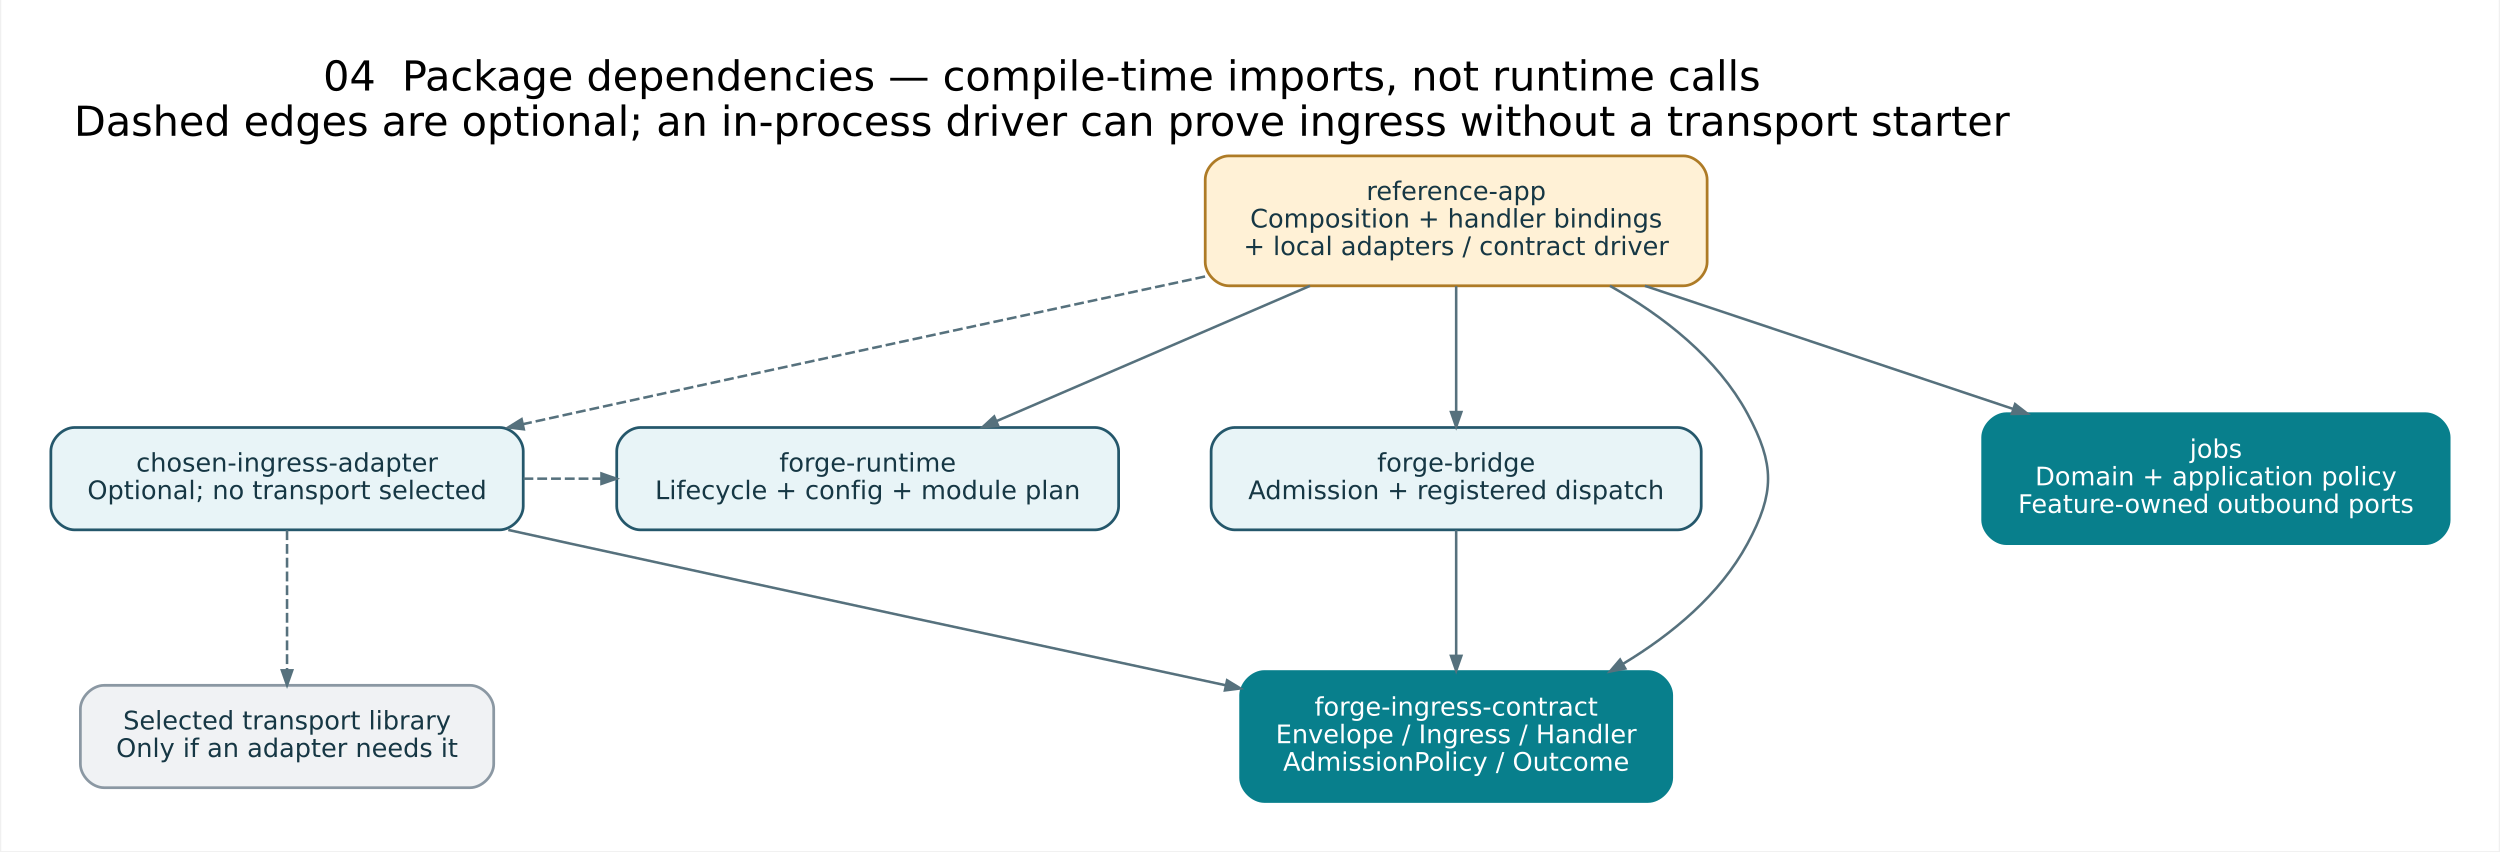
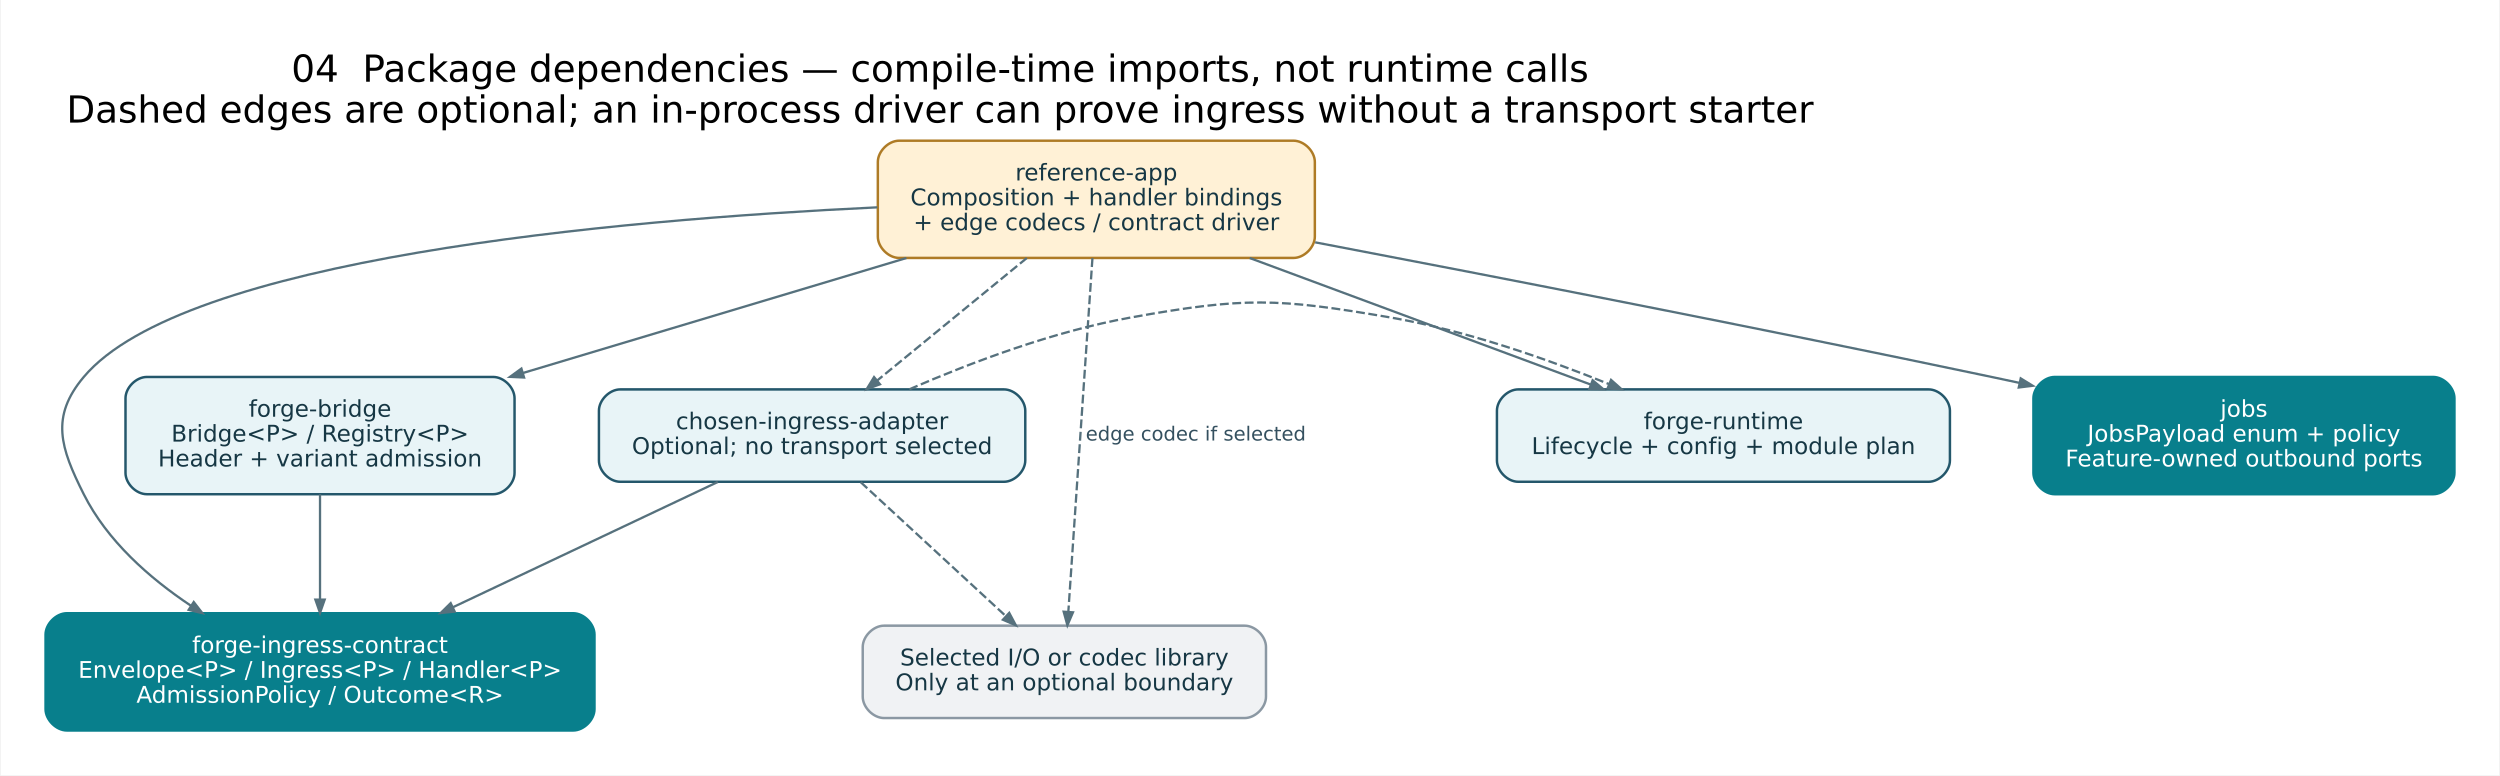
- <svg xmlns="http://www.w3.org/2000/svg" width="1269pt" height="432pt" viewBox="0.00 0.00 1268.90 432.40">
-   <g id="graph0" class="graph" transform="scale(1 1) rotate(0) translate(25.2 407.2)">
-     <polygon fill="white" stroke="transparent" points="-25.2,25.2 -25.2,-407.2 1243.7,-407.2 1243.7,25.2 -25.2,25.2" />
-     <text text-anchor="middle" x="503.5" y="-361.2" font-family="DejaVu Sans" font-size="21.00">04  Package dependencies — compile-time imports, not runtime calls</text>
-     <text text-anchor="middle" x="503.5" y="-338.2" font-family="DejaVu Sans" font-size="21.00">Dashed edges are optional; an in-process driver can prove ingress without a transport starter</text>
+ <svg xmlns="http://www.w3.org/2000/svg" width="1406pt" height="436pt" viewBox="0.00 0.00 1406.40 436.40">
+   <g id="graph0" class="graph" transform="scale(1 1) rotate(0) translate(25.2 411.2)">
+     <polygon fill="white" stroke="transparent" points="-25.2,25.2 -25.2,-411.2 1381.2,-411.2 1381.2,25.2 -25.2,25.2" />
+     <text text-anchor="middle" x="503.5" y="-365.2" font-family="DejaVu Sans" font-size="21.00">04  Package dependencies — compile-time imports, not runtime calls</text>
+     <text text-anchor="middle" x="503.5" y="-342.2" font-family="DejaVu Sans" font-size="21.00">Dashed edges are optional; an in-process driver can prove ingress without a transport starter</text>
    <g id="node1" class="node">
-       <path fill="#fff1d6" stroke="#ae7b26" stroke-width="1.4" d="M829.5,-328C829.5,-328 598.5,-328 598.5,-328 592.5,-328 586.5,-322 586.5,-316 586.5,-316 586.5,-274 586.5,-274 586.5,-268 592.5,-262 598.5,-262 598.5,-262 829.5,-262 829.5,-262 835.5,-262 841.5,-268 841.5,-274 841.5,-274 841.5,-316 841.5,-316 841.5,-322 835.5,-328 829.5,-328" />
-       <text text-anchor="middle" x="714" y="-305.6" font-family="DejaVu Sans" font-size="13.00" fill="#163744">reference-app</text>
-       <text text-anchor="middle" x="714" y="-291.6" font-family="DejaVu Sans" font-size="13.00" fill="#163744">Composition + handler bindings</text>
-       <text text-anchor="middle" x="714" y="-277.6" font-family="DejaVu Sans" font-size="13.00" fill="#163744">+ local adapters / contract driver</text>
+       <path fill="#fff1d6" stroke="#ae7b26" stroke-width="1.4" d="M702.5,-332C702.5,-332 480.5,-332 480.5,-332 474.5,-332 468.5,-326 468.5,-320 468.5,-320 468.5,-278 468.5,-278 468.5,-272 474.5,-266 480.5,-266 480.5,-266 702.5,-266 702.5,-266 708.5,-266 714.5,-272 714.5,-278 714.5,-278 714.5,-320 714.5,-320 714.5,-326 708.5,-332 702.5,-332" />
+       <text text-anchor="middle" x="591.5" y="-309.6" font-family="DejaVu Sans" font-size="13.00" fill="#163744">reference-app</text>
+       <text text-anchor="middle" x="591.5" y="-295.6" font-family="DejaVu Sans" font-size="13.00" fill="#163744">Composition + handler bindings</text>
+       <text text-anchor="middle" x="591.5" y="-281.6" font-family="DejaVu Sans" font-size="13.00" fill="#163744">+ edge codecs / contract driver</text>
    </g>
    <g id="node2" class="node">
-       <path fill="#e8f4f7" stroke="#24576b" stroke-width="1.4" d="M228,-190C228,-190 12,-190 12,-190 6,-190 0,-184 0,-178 0,-178 0,-150 0,-150 0,-144 6,-138 12,-138 12,-138 228,-138 228,-138 234,-138 240,-144 240,-150 240,-150 240,-178 240,-178 240,-184 234,-190 228,-190" />
-       <text text-anchor="middle" x="120" y="-167.6" font-family="DejaVu Sans" font-size="13.00" fill="#163744">chosen-ingress-adapter</text>
-       <text text-anchor="middle" x="120" y="-153.6" font-family="DejaVu Sans" font-size="13.00" fill="#163744">Optional; no transport selected</text>
+       <path fill="#e8f4f7" stroke="#24576b" stroke-width="1.4" d="M539.5,-192C539.5,-192 323.5,-192 323.5,-192 317.5,-192 311.5,-186 311.5,-180 311.5,-180 311.5,-152 311.5,-152 311.5,-146 317.5,-140 323.5,-140 323.5,-140 539.5,-140 539.5,-140 545.5,-140 551.5,-146 551.5,-152 551.5,-152 551.5,-180 551.5,-180 551.5,-186 545.5,-192 539.5,-192" />
+       <text text-anchor="middle" x="431.5" y="-169.6" font-family="DejaVu Sans" font-size="13.00" fill="#163744">chosen-ingress-adapter</text>
+       <text text-anchor="middle" x="431.5" y="-155.6" font-family="DejaVu Sans" font-size="13.00" fill="#163744">Optional; no transport selected</text>
    </g>
    <g id="edge5" class="edge">
-       <path fill="none" stroke="#56717d" stroke-width="1.3" stroke-dasharray="5,2" d="M586.42,-266.73C496.3,-247.4 372.71,-220.8 264,-197 256.15,-195.28 248.05,-193.5 239.9,-191.7" />
-       <polygon fill="#56717d" stroke="#56717d" stroke-width="1.3" points="240.29,-189.1 232.4,-190.05 239.16,-194.23 240.29,-189.1" />
+       <path fill="none" stroke="#56717d" stroke-width="1.3" stroke-dasharray="5,2" d="M552.36,-265.95C526.66,-244.92 493.28,-217.59 468.11,-196.98" />
+       <polygon fill="#56717d" stroke="#56717d" stroke-width="1.3" points="469.69,-194.88 462.23,-192.16 466.37,-198.94 469.69,-194.88" />
    </g>
    <g id="node3" class="node">
-       <path fill="#e8f4f7" stroke="#24576b" stroke-width="1.4" d="M530.5,-190C530.5,-190 299.5,-190 299.5,-190 293.5,-190 287.5,-184 287.5,-178 287.5,-178 287.5,-150 287.5,-150 287.5,-144 293.5,-138 299.5,-138 299.5,-138 530.5,-138 530.5,-138 536.5,-138 542.5,-144 542.5,-150 542.5,-150 542.5,-178 542.5,-178 542.5,-184 536.5,-190 530.5,-190" />
-       <text text-anchor="middle" x="415" y="-167.6" font-family="DejaVu Sans" font-size="13.00" fill="#163744">forge-runtime</text>
-       <text text-anchor="middle" x="415" y="-153.6" font-family="DejaVu Sans" font-size="13.00" fill="#163744">Lifecycle + config + module plan</text>
+       <path fill="#e8f4f7" stroke="#24576b" stroke-width="1.4" d="M1060,-192C1060,-192 829,-192 829,-192 823,-192 817,-186 817,-180 817,-180 817,-152 817,-152 817,-146 823,-140 829,-140 829,-140 1060,-140 1060,-140 1066,-140 1072,-146 1072,-152 1072,-152 1072,-180 1072,-180 1072,-186 1066,-192 1060,-192" />
+       <text text-anchor="middle" x="944.5" y="-169.6" font-family="DejaVu Sans" font-size="13.00" fill="#163744">forge-runtime</text>
+       <text text-anchor="middle" x="944.5" y="-155.6" font-family="DejaVu Sans" font-size="13.00" fill="#163744">Lifecycle + config + module plan</text>
    </g>
    <g id="edge1" class="edge">
-       <path fill="none" stroke="#56717d" stroke-width="1.3" d="M639.71,-261.95C590.85,-240.87 527.5,-213.54 480.52,-193.27" />
-       <polygon fill="#56717d" stroke="#56717d" stroke-width="1.3" points="481.35,-190.77 473.42,-190.2 479.27,-195.59 481.35,-190.77" />
+       <path fill="none" stroke="#56717d" stroke-width="1.3" d="M677.85,-265.95C736.67,-244.13 813.75,-215.52 869.9,-194.68" />
+       <polygon fill="#56717d" stroke="#56717d" stroke-width="1.3" points="870.87,-197.12 876.99,-192.05 869.04,-192.2 870.87,-197.12" />
    </g>
    <g id="node4" class="node">
-       <path fill="#e8f4f7" stroke="#24576b" stroke-width="1.4" d="M826.5,-190C826.5,-190 601.5,-190 601.5,-190 595.5,-190 589.5,-184 589.5,-178 589.5,-178 589.5,-150 589.5,-150 589.5,-144 595.5,-138 601.5,-138 601.5,-138 826.5,-138 826.5,-138 832.5,-138 838.5,-144 838.5,-150 838.5,-150 838.5,-178 838.5,-178 838.5,-184 832.5,-190 826.5,-190" />
-       <text text-anchor="middle" x="714" y="-167.6" font-family="DejaVu Sans" font-size="13.00" fill="#163744">forge-bridge</text>
-       <text text-anchor="middle" x="714" y="-153.6" font-family="DejaVu Sans" font-size="13.00" fill="#163744">Admission + registered dispatch</text>
+       <path fill="#e8f4f7" stroke="#24576b" stroke-width="1.4" d="M252,-199C252,-199 57,-199 57,-199 51,-199 45,-193 45,-187 45,-187 45,-145 45,-145 45,-139 51,-133 57,-133 57,-133 252,-133 252,-133 258,-133 264,-139 264,-145 264,-145 264,-187 264,-187 264,-193 258,-199 252,-199" />
+       <text text-anchor="middle" x="154.5" y="-176.6" font-family="DejaVu Sans" font-size="13.00" fill="#163744">forge-bridge</text>
+       <text text-anchor="middle" x="154.5" y="-162.6" font-family="DejaVu Sans" font-size="13.00" fill="#163744">Bridge&lt;P&gt; / Registry&lt;P&gt;</text>
+       <text text-anchor="middle" x="154.5" y="-148.6" font-family="DejaVu Sans" font-size="13.00" fill="#163744">Header + variant admission</text>
    </g>
    <g id="edge2" class="edge">
-       <path fill="none" stroke="#56717d" stroke-width="1.3" d="M714,-261.78C714,-242.28 714,-217.47 714,-197.86" />
-       <polygon fill="#56717d" stroke="#56717d" stroke-width="1.3" points="716.63,-197.85 714,-190.35 711.38,-197.85 716.63,-197.85" />
+       <path fill="none" stroke="#56717d" stroke-width="1.3" d="M484.6,-265.95C419.14,-246.33 335.41,-221.23 268.66,-201.22" />
+       <polygon fill="#56717d" stroke="#56717d" stroke-width="1.3" points="269.37,-198.69 261.43,-199.06 267.86,-203.72 269.37,-198.69" />
    </g>
    <g id="node5" class="node">
-       <path fill="#087f8c" stroke="#087f8c" stroke-width="1.4" d="M811.5,-66C811.5,-66 616.5,-66 616.5,-66 610.5,-66 604.5,-60 604.5,-54 604.5,-54 604.5,-12 604.5,-12 604.5,-6 610.5,0 616.5,0 616.5,0 811.5,0 811.5,0 817.5,0 823.5,-6 823.5,-12 823.5,-12 823.5,-54 823.5,-54 823.5,-60 817.5,-66 811.5,-66" />
-       <text text-anchor="middle" x="714" y="-43.6" font-family="DejaVu Sans" font-size="13.00" fill="white">forge-ingress-contract</text>
-       <text text-anchor="middle" x="714" y="-29.6" font-family="DejaVu Sans" font-size="13.00" fill="white">Envelope / Ingress / Handler</text>
-       <text text-anchor="middle" x="714" y="-15.6" font-family="DejaVu Sans" font-size="13.00" fill="white">AdmissionPolicy / Outcome</text>
+       <path fill="#087f8c" stroke="#087f8c" stroke-width="1.4" d="M297,-66C297,-66 12,-66 12,-66 6,-66 0,-60 0,-54 0,-54 0,-12 0,-12 0,-6 6,0 12,0 12,0 297,0 297,0 303,0 309,-6 309,-12 309,-12 309,-54 309,-54 309,-60 303,-66 297,-66" />
+       <text text-anchor="middle" x="154.5" y="-43.6" font-family="DejaVu Sans" font-size="13.00" fill="white">forge-ingress-contract</text>
+       <text text-anchor="middle" x="154.5" y="-29.6" font-family="DejaVu Sans" font-size="13.00" fill="white">Envelope&lt;P&gt; / Ingress&lt;P&gt; / Handler&lt;P&gt;</text>
+       <text text-anchor="middle" x="154.5" y="-15.6" font-family="DejaVu Sans" font-size="13.00" fill="white">AdmissionPolicy / Outcome&lt;R&gt;</text>
    </g>
    <g id="edge3" class="edge">
-       <path fill="none" stroke="#56717d" stroke-width="1.3" d="M792.12,-261.97C819.28,-246.59 846.74,-225.25 862,-197 875.94,-171.19 875.94,-156.81 862,-131 847.99,-105.07 823.7,-84.95 798.8,-69.93" />
-       <polygon fill="#56717d" stroke="#56717d" stroke-width="1.3" points="799.92,-67.55 792.12,-66.03 797.27,-72.08 799.92,-67.55" />
+       <path fill="none" stroke="#56717d" stroke-width="1.3" d="M468.24,-294.49C318.08,-287.32 77.43,-265.48 21.5,-199 2.62,-176.55 8.33,-159.21 21.5,-133 34.61,-106.91 58.21,-85.95 81.93,-70.15" />
+       <polygon fill="#56717d" stroke="#56717d" stroke-width="1.3" points="83.41,-72.32 88.28,-66.04 80.56,-67.91 83.41,-72.32" />
    </g>
    <g id="node6" class="node">
-       <path fill="#087f8c" stroke="#087f8c" stroke-width="1.4" d="M1206.5,-197C1206.5,-197 993.5,-197 993.5,-197 987.5,-197 981.5,-191 981.5,-185 981.5,-185 981.5,-143 981.5,-143 981.5,-137 987.5,-131 993.5,-131 993.5,-131 1206.5,-131 1206.5,-131 1212.5,-131 1218.5,-137 1218.5,-143 1218.5,-143 1218.5,-185 1218.5,-185 1218.5,-191 1212.5,-197 1206.5,-197" />
-       <text text-anchor="middle" x="1100" y="-174.6" font-family="DejaVu Sans" font-size="13.00" fill="white">jobs</text>
-       <text text-anchor="middle" x="1100" y="-160.6" font-family="DejaVu Sans" font-size="13.00" fill="white">Domain + application policy</text>
-       <text text-anchor="middle" x="1100" y="-146.6" font-family="DejaVu Sans" font-size="13.00" fill="white">Feature-owned outbound ports</text>
+       <path fill="#087f8c" stroke="#087f8c" stroke-width="1.4" d="M1344,-199C1344,-199 1131,-199 1131,-199 1125,-199 1119,-193 1119,-187 1119,-187 1119,-145 1119,-145 1119,-139 1125,-133 1131,-133 1131,-133 1344,-133 1344,-133 1350,-133 1356,-139 1356,-145 1356,-145 1356,-187 1356,-187 1356,-193 1350,-199 1344,-199" />
+       <text text-anchor="middle" x="1237.5" y="-176.6" font-family="DejaVu Sans" font-size="13.00" fill="white">jobs</text>
+       <text text-anchor="middle" x="1237.5" y="-162.6" font-family="DejaVu Sans" font-size="13.00" fill="white">JobsPayload enum + policy</text>
+       <text text-anchor="middle" x="1237.5" y="-148.6" font-family="DejaVu Sans" font-size="13.00" fill="white">Feature-owned outbound ports</text>
    </g>
    <g id="edge4" class="edge">
-       <path fill="none" stroke="#56717d" stroke-width="1.3" d="M809.91,-261.95C866.76,-242.95 938.81,-218.87 996.88,-199.46" />
-       <polygon fill="#56717d" stroke="#56717d" stroke-width="1.3" points="997.97,-201.87 1004.25,-197 996.3,-196.89 997.97,-201.87" />
+       <path fill="none" stroke="#56717d" stroke-width="1.3" d="M714.68,-274.79C816.84,-255.31 965.82,-226.34 1095.5,-199 1100.57,-197.93 1105.73,-196.83 1110.95,-195.71" />
+       <polygon fill="#56717d" stroke="#56717d" stroke-width="1.3" points="1111.85,-198.2 1118.62,-194.04 1110.74,-193.07 1111.85,-198.2" />
+     </g>
+     <g id="node7" class="node">
+       <path fill="#f0f2f4" stroke="#8b98a3" stroke-width="1.4" d="M675,-59C675,-59 472,-59 472,-59 466,-59 460,-53 460,-47 460,-47 460,-19 460,-19 460,-13 466,-7 472,-7 472,-7 675,-7 675,-7 681,-7 687,-13 687,-19 687,-19 687,-47 687,-47 687,-53 681,-59 675,-59" />
+       <text text-anchor="middle" x="573.5" y="-36.6" font-family="DejaVu Sans" font-size="13.00" fill="#163744">Selected I/O or codec library</text>
+       <text text-anchor="middle" x="573.5" y="-22.6" font-family="DejaVu Sans" font-size="13.00" fill="#163744">Only at an optional boundary</text>
+     </g>
+     <g id="edge6" class="edge">
+       <path fill="none" stroke="#56717d" stroke-width="1.3" stroke-dasharray="5,2" d="M589.31,-265.89C585.87,-215.41 579.23,-118 575.75,-66.98" />
+       <polygon fill="#56717d" stroke="#56717d" stroke-width="1.3" points="578.35,-66.51 575.22,-59.21 573.11,-66.87 578.35,-66.51" />
+       <text text-anchor="middle" x="647.5" y="-163.2" font-family="DejaVu Sans" font-size="11.00" fill="#34505f">edge codec if selected</text>
+     </g>
+     <g id="edge8" class="edge">
+       <path fill="none" stroke="#56717d" stroke-width="1.3" stroke-dasharray="5,2" d="M486.26,-192.07C521.1,-207.19 567.66,-224.73 611,-232.5 674.87,-243.95 693.05,-243.5 757,-232.5 799.28,-225.22 844.68,-209.35 880.21,-194.94" />
+       <polygon fill="#56717d" stroke="#56717d" stroke-width="1.3" points="881.24,-197.35 887.18,-192.08 879.25,-192.5 881.24,-197.35" />
    </g>
    <g id="edge7" class="edge">
-       <path fill="none" stroke="#56717d" stroke-width="1.3" stroke-dasharray="5,2" d="M240.13,-164C253.27,-164 266.4,-164 279.53,-164" />
-       <polygon fill="#56717d" stroke="#56717d" stroke-width="1.3" points="279.76,-166.63 287.26,-164 279.76,-161.38 279.76,-166.63" />
-     </g>
-     <g id="edge6" class="edge">
-       <path fill="none" stroke="#56717d" stroke-width="1.3" d="M232.4,-137.95C243.08,-135.59 253.74,-133.25 264,-131 376.96,-106.28 505.97,-78.51 596.81,-59.05" />
-       <polygon fill="#56717d" stroke="#56717d" stroke-width="1.3" points="597.6,-61.56 604.38,-57.43 596.5,-56.43 597.6,-61.56" />
-     </g>
-     <g id="node7" class="node">
-       <path fill="#f0f2f4" stroke="#8b98a3" stroke-width="1.4" d="M213,-59C213,-59 27,-59 27,-59 21,-59 15,-53 15,-47 15,-47 15,-19 15,-19 15,-13 21,-7 27,-7 27,-7 213,-7 213,-7 219,-7 225,-13 225,-19 225,-19 225,-47 225,-47 225,-53 219,-59 213,-59" />
-       <text text-anchor="middle" x="120" y="-36.6" font-family="DejaVu Sans" font-size="13.00" fill="#163744">Selected transport library</text>
-       <text text-anchor="middle" x="120" y="-22.6" font-family="DejaVu Sans" font-size="13.00" fill="#163744">Only if an adapter needs it</text>
-     </g>
-     <g id="edge8" class="edge">
-       <path fill="none" stroke="#56717d" stroke-width="1.3" stroke-dasharray="5,2" d="M120,-137.82C120,-117.49 120,-88.73 120,-66.63" />
-       <polygon fill="#56717d" stroke="#56717d" stroke-width="1.3" points="122.63,-66.62 120,-59.12 117.38,-66.62 122.63,-66.62" />
+       <path fill="none" stroke="#56717d" stroke-width="1.3" d="M378.42,-139.9C336.12,-119.89 276.38,-91.64 229.25,-69.35" />
+       <polygon fill="#56717d" stroke="#56717d" stroke-width="1.3" points="230.29,-66.94 222.39,-66.11 228.05,-71.69 230.29,-66.94" />
    </g>
    <g id="edge9" class="edge">
-       <path fill="none" stroke="#56717d" stroke-width="1.3" d="M714,-137.82C714,-119.75 714,-95.01 714,-74.22" />
-       <polygon fill="#56717d" stroke="#56717d" stroke-width="1.3" points="716.63,-73.96 714,-66.46 711.38,-73.96 716.63,-73.96" />
+       <path fill="none" stroke="#56717d" stroke-width="1.3" stroke-dasharray="5,2" d="M458.88,-139.74C482.16,-118.27 515.65,-87.37 540.42,-64.51" />
+       <polygon fill="#56717d" stroke="#56717d" stroke-width="1.3" points="542.47,-66.2 546.21,-59.18 538.91,-62.34 542.47,-66.2" />
+     </g>
+     <g id="edge10" class="edge">
+       <path fill="none" stroke="#56717d" stroke-width="1.3" d="M154.5,-132.95C154.5,-115.11 154.5,-92.74 154.5,-73.79" />
+       <polygon fill="#56717d" stroke="#56717d" stroke-width="1.3" points="157.13,-73.67 154.5,-66.17 151.88,-73.67 157.13,-73.67" />
    </g>
  </g>
</svg>
